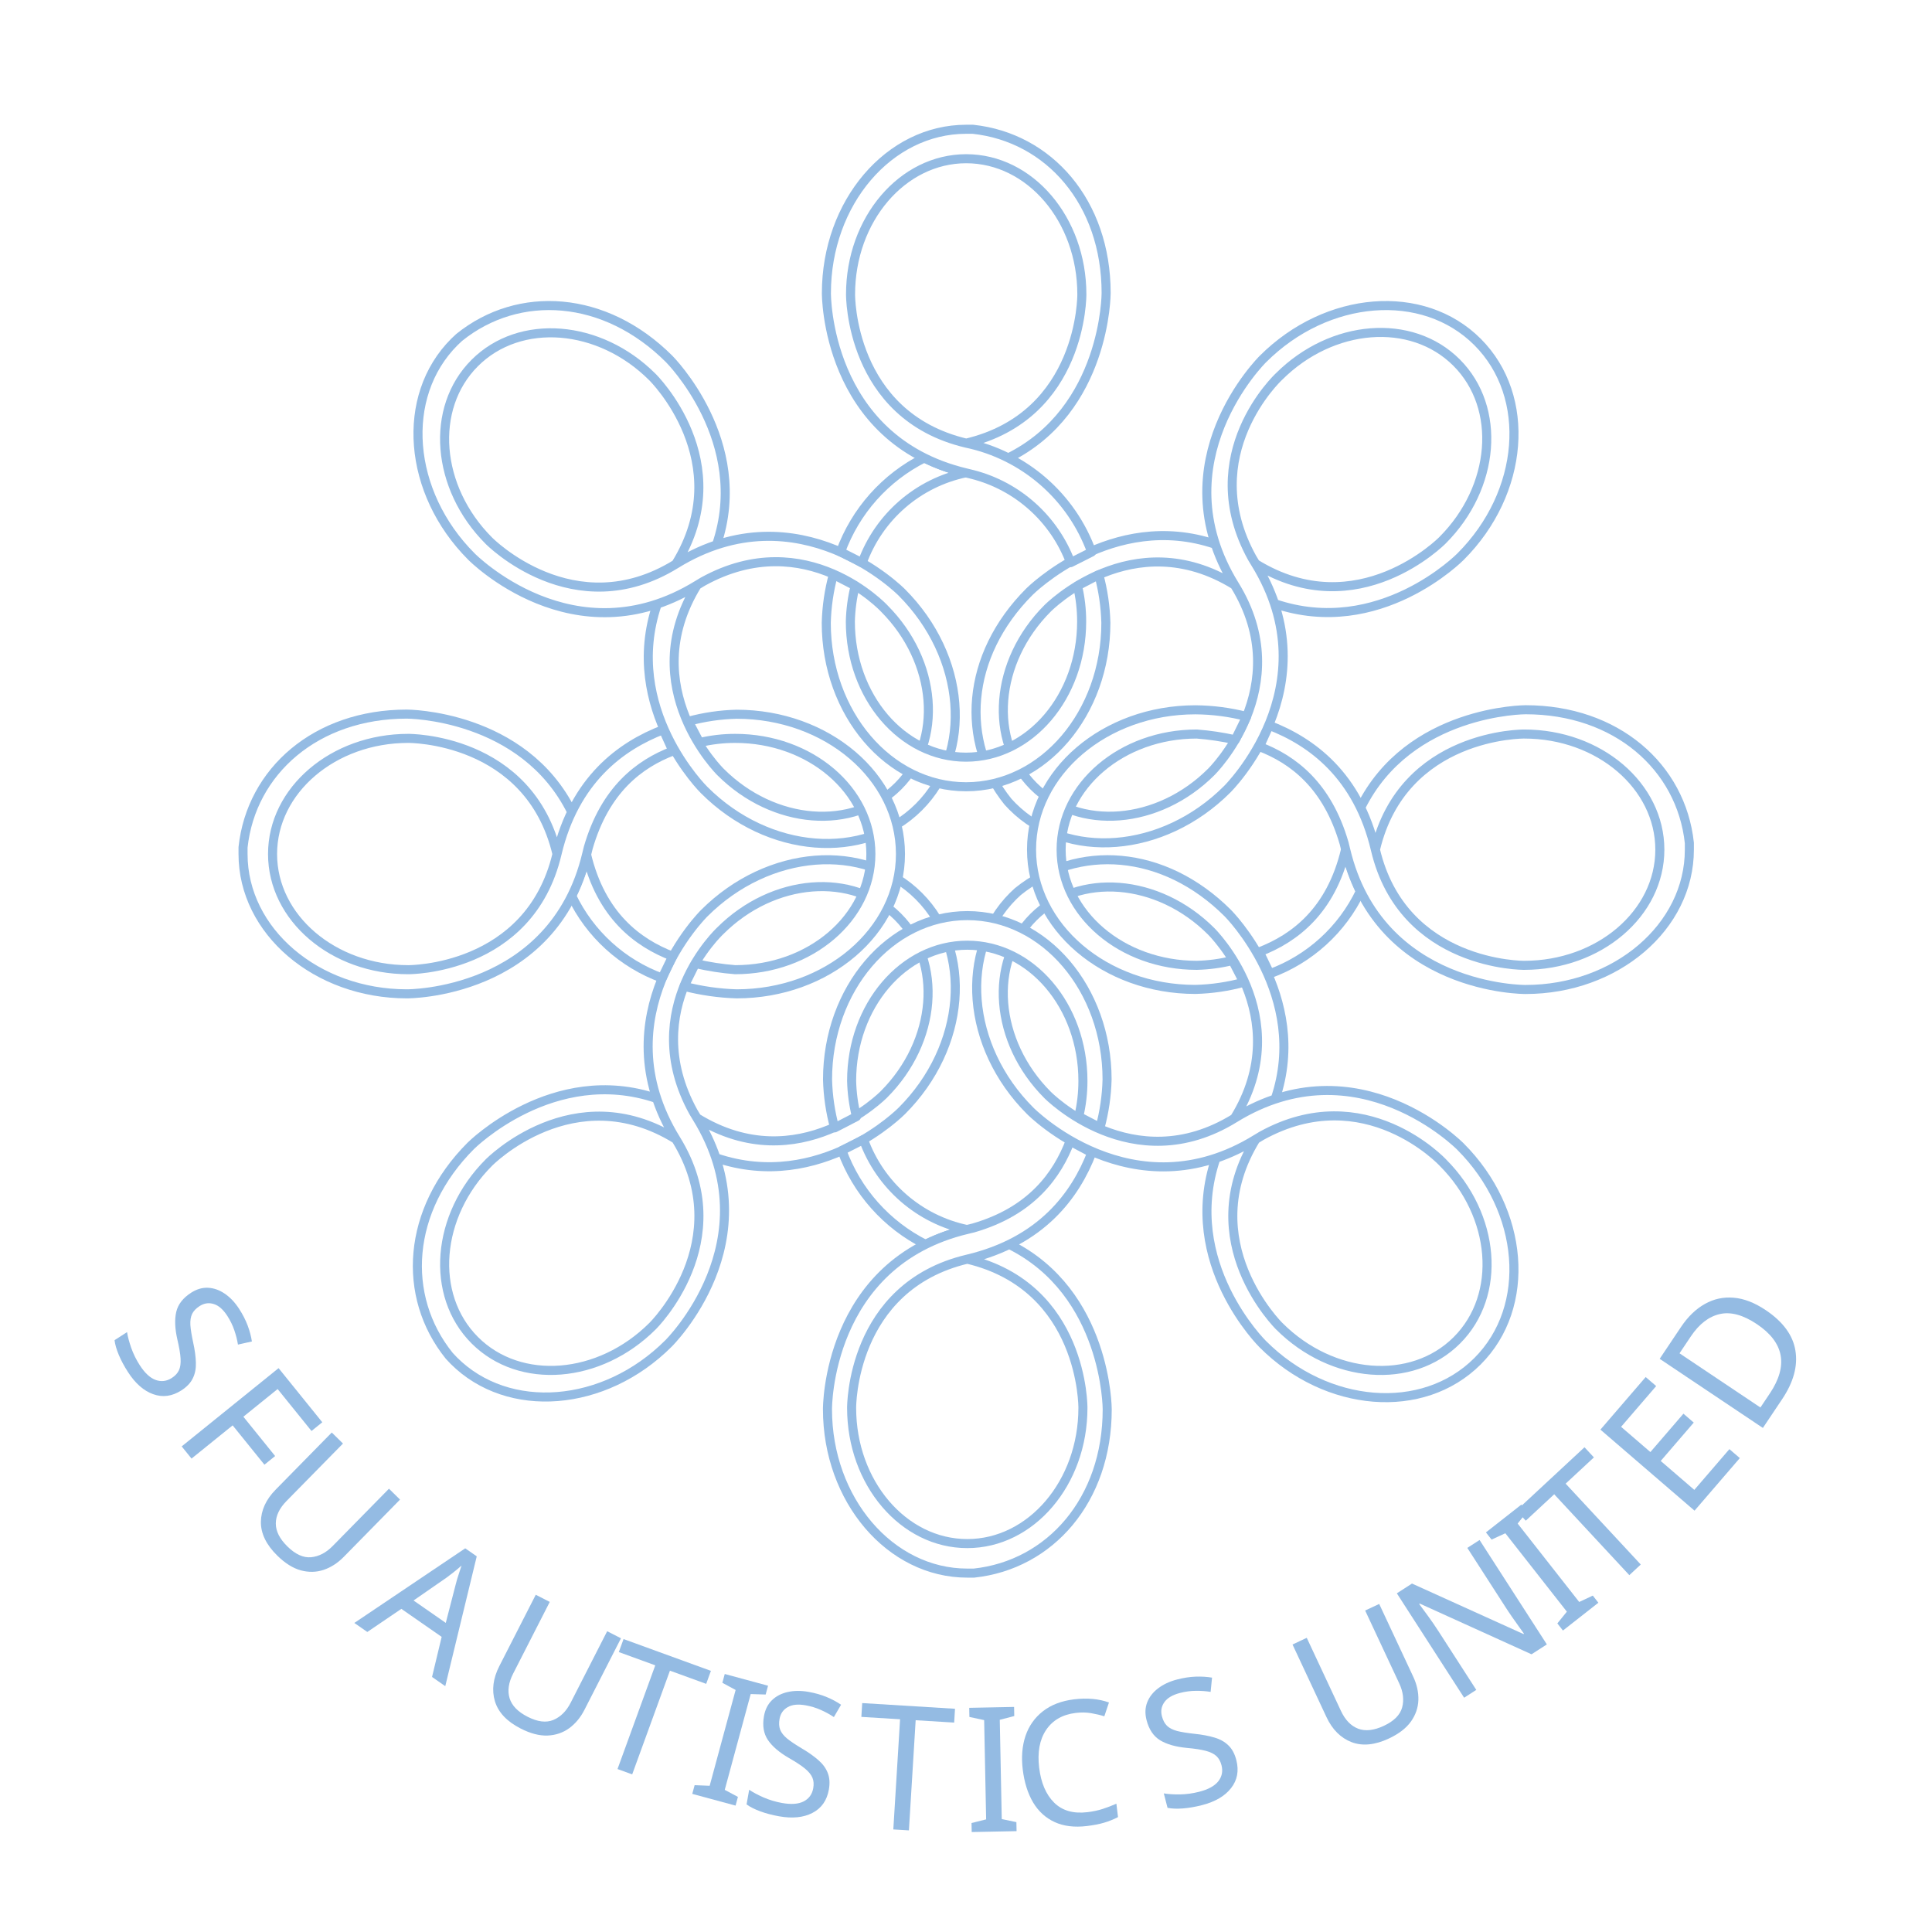
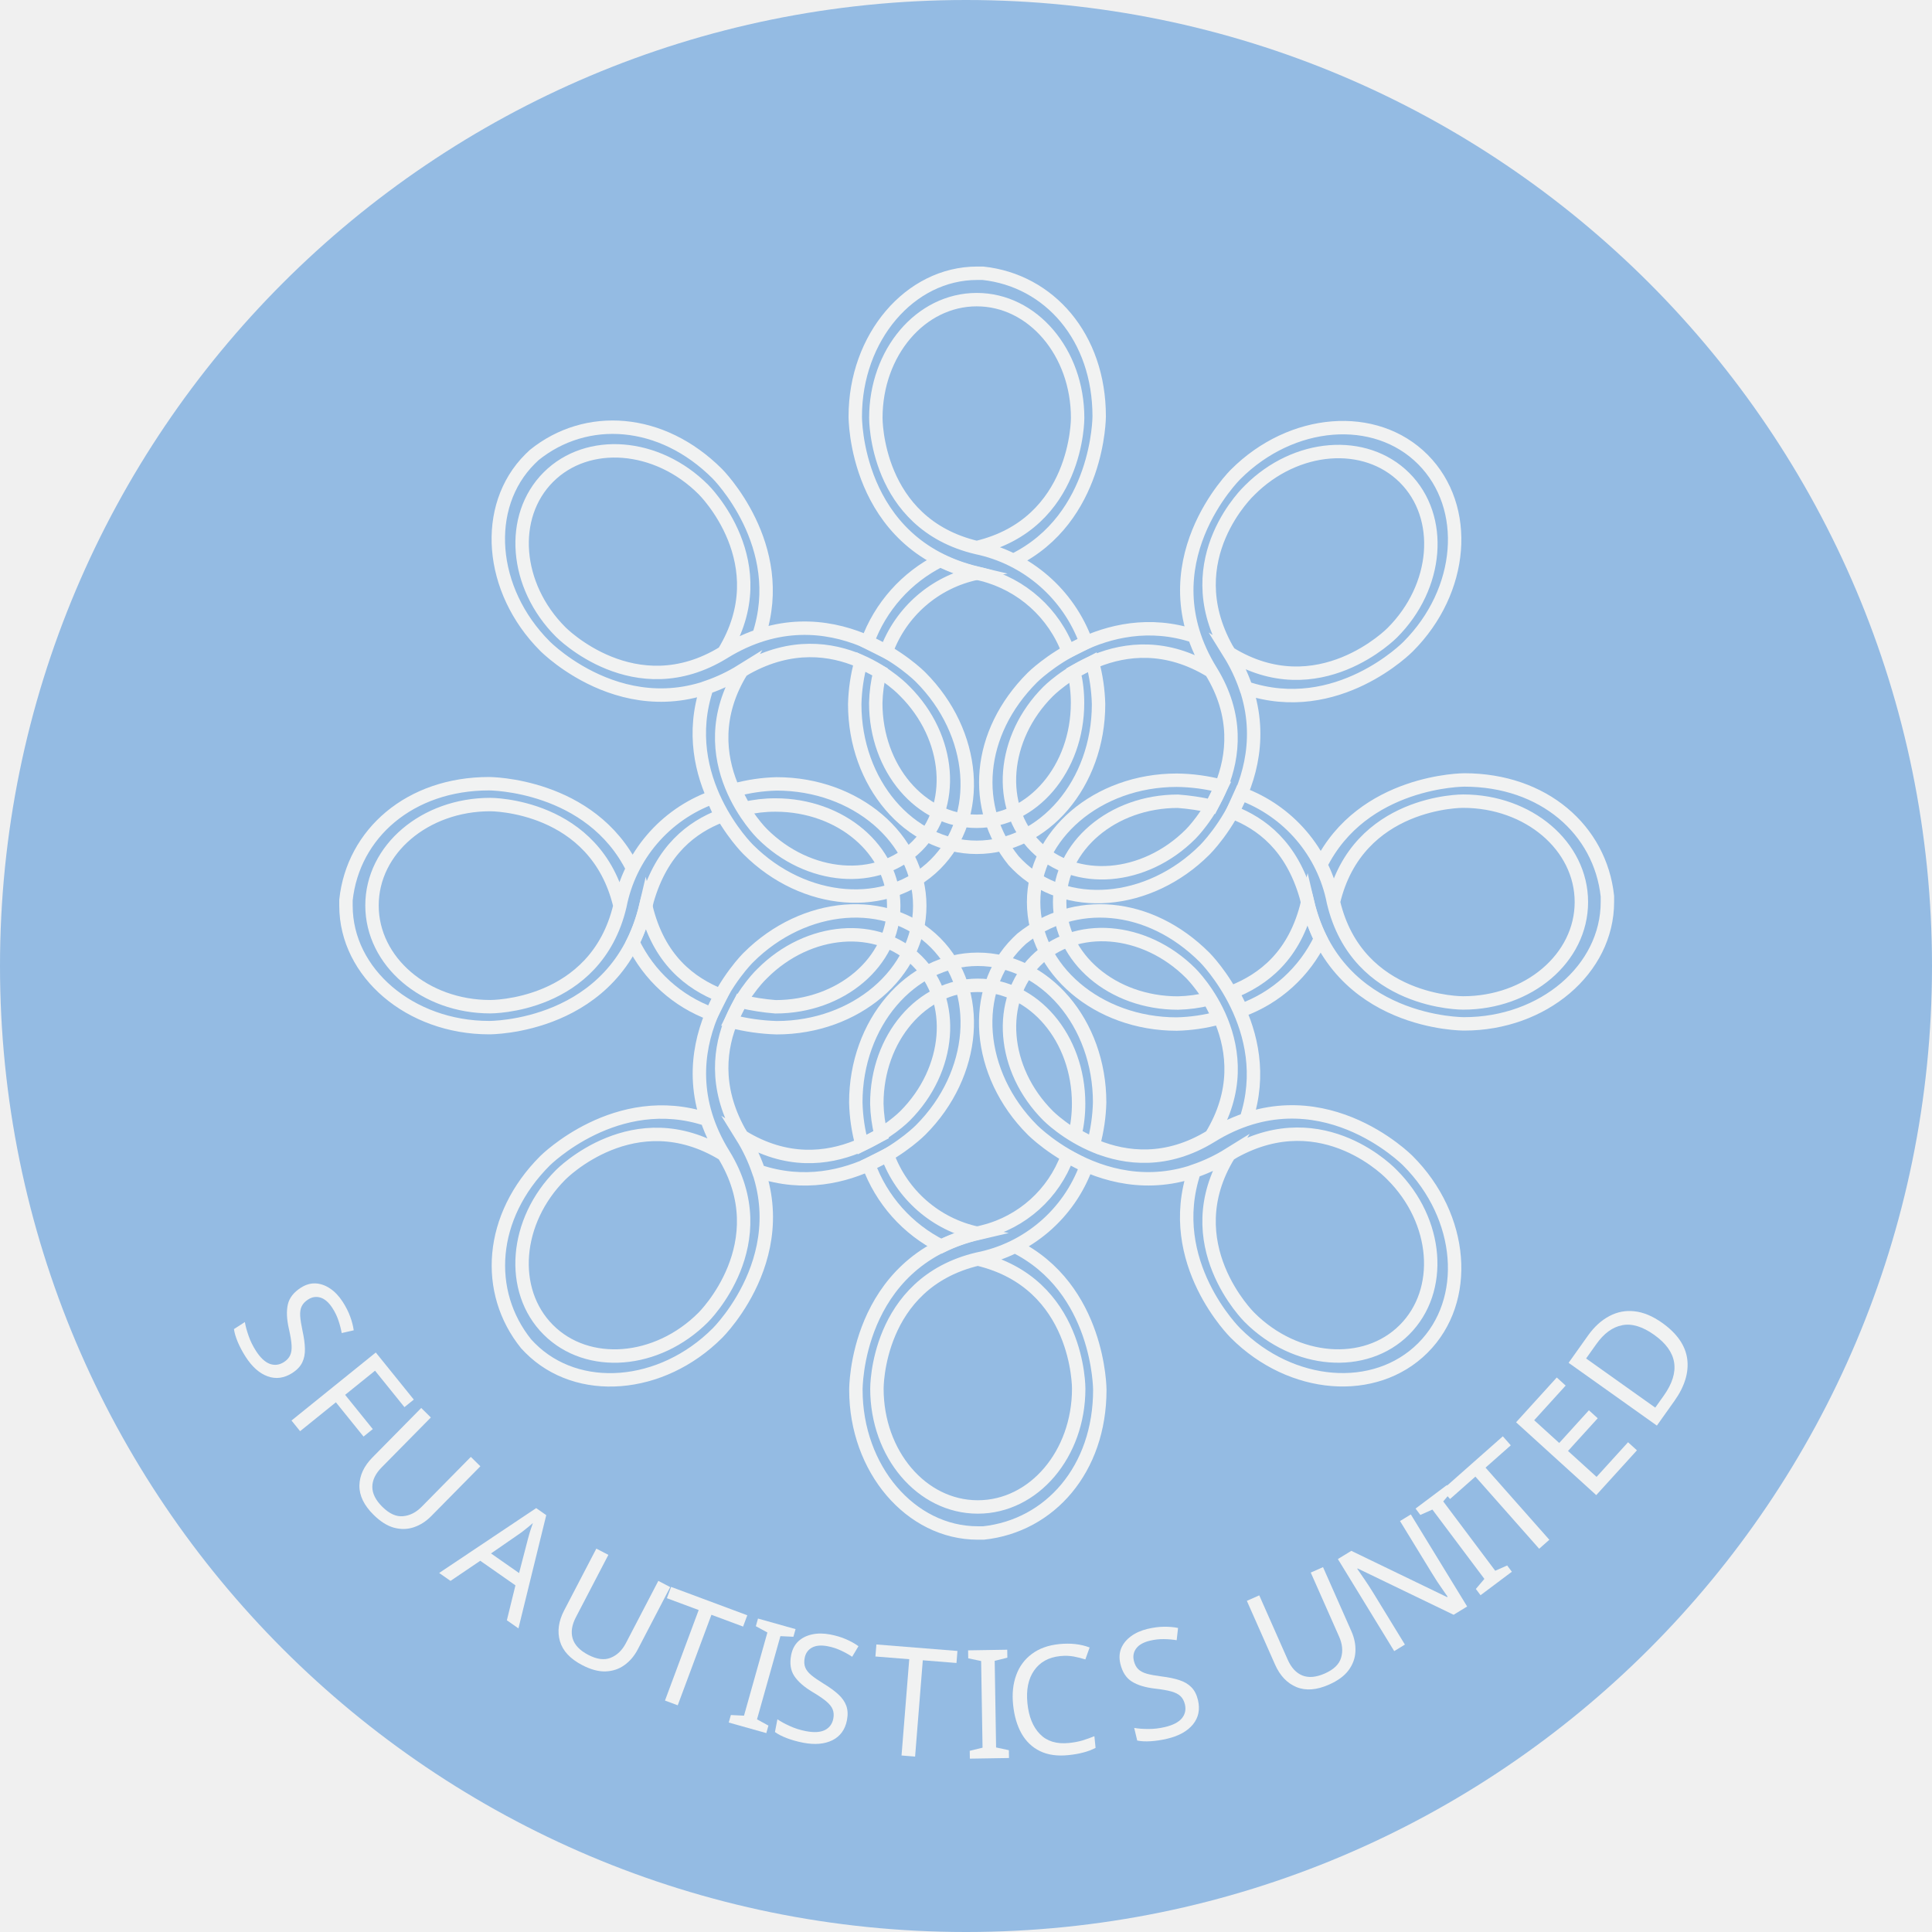
- <svg xmlns="http://www.w3.org/2000/svg" id="Layer_1" data-name="Layer 1" viewBox="0 0 288 288">
+ <svg xmlns="http://www.w3.org/2000/svg" id="Layer_1" data-name="Layer 1" viewBox="0 0 216 216">
  <defs>
-     <style>.cls-1,.cls-2{fill:#fff;}.cls-2{stroke:#94bbe3;stroke-linejoin:round;stroke-width:1.35px;}.cls-3,.cls-4{font-size:25.92px;fill:#94bbe3;}.cls-3{font-family:WoodfordBourne-Thin, Woodford Bourne;}.cls-4{font-family:WoodfordBourne-Regular, Woodford Bourne;}</style>
+     <style>.cls-1{fill:#94bbe3;}.cls-2{fill:none;stroke:#f1f2f2;stroke-miterlimit:10;stroke-width:1.5px;}.cls-3,.cls-4{font-size:16.95px;fill:#f1f2f2;}.cls-3{font-family:WoodfordBourne-Thin, Woodford Bourne;}.cls-4{font-family:WoodfordBourne-Regular, Woodford Bourne;}</style>
  </defs>
-   <rect class="cls-1" width="288" height="288" />
-   <path class="cls-2" d="M227.72,396.07c9.39-15.22-3.49-27.87-3.49-27.87-7.9-7.9-19.75-8.84-26.49-2.1s-5.79,18.59,2.1,26.49c0,0,12.65,12.88,27.87,3.49h0c18.4-11.35,33.69,4.22,33.69,4.22,9.54,9.54,10.68,23.87,2.54,32s-22.47,7-32-2.54c0,0-12.32-12.1-7-27.72h0a29,29,0,0,0,5.94-2.82c-9.37,15.21,3.5,27.85,3.5,27.85,7.9,7.9,19.75,8.84,26.49,2.1s5.79-18.59-2.1-26.49c0,0-11.61-12.49-27-4l-.83.5c-18.4,11.35-33.69-4.22-33.69-4.22-9.54-9.54-10.68-23.87-2.54-32l.71-.67c8.89-7.17,21.76-6.33,31.3,3.21,0,0,12.3,12.3,7.06,27.72" transform="translate(-126.97 -311.99)" />
-   <path class="cls-2" d="M311,478.68c9.39-15.22-3.49-27.87-3.49-27.87-7.9-7.9-19.75-8.84-26.49-2.1s-5.79,18.59,2.1,26.49c0,0,12.65,12.88,27.87,3.49h0c18.4-11.35,33.69,4.22,33.69,4.22,9.54,9.54,10.68,23.87,2.54,32s-22.47,7-32-2.54c0,0-12.32-12.1-7-27.72h0a29,29,0,0,0,5.94-2.82c-9.37,15.21,3.5,27.85,3.5,27.85,7.9,7.9,19.75,8.84,26.49,2.1s5.79-18.59-2.1-26.49c0,0-11.61-12.49-27-4l-.83.5c-18.4,11.35-33.69-4.22-33.69-4.22-9.54-9.54-10.68-23.87-2.54-32l.71-.67c8.89-7.17,21.76-6.33,31.3,3.21,0,0,12.3,12.3,7.06,27.72" transform="translate(-126.97 -311.99)" />
-   <path class="cls-2" d="M311,399.19c-15.22-9.39-27.87,3.49-27.87,3.49-7.9,7.9-8.84,19.75-2.1,26.49s18.59,5.79,26.49-2.1c0,0,12.88-12.65,3.49-27.87h0c-11.35-18.4,4.22-33.69,4.22-33.69,9.54-9.54,23.87-10.68,32-2.54s7,22.47-2.54,32c0,0-12.1,12.32-27.72,7h0a29,29,0,0,0-2.82-5.94c15.21,9.37,27.85-3.5,27.85-3.5,7.9-7.9,8.84-19.75,2.1-26.49s-18.59-5.79-26.49,2.1c0,0-12.49,11.61-4,27l.5.83c11.35,18.4-4.22,33.69-4.22,33.69-9.54,9.54-23.87,10.68-32,2.54l-.67-.71c-7.17-8.89-6.33-21.76,3.21-31.3,0,0,12.3-12.3,27.72-7.06" transform="translate(-126.97 -311.99)" />
-   <path class="cls-2" d="M227.72,481.8c-15.22-9.39-27.87,3.49-27.87,3.49-7.9,7.9-8.84,19.75-2.1,26.49s18.59,5.79,26.49-2.1c0,0,12.88-12.65,3.49-27.87h0c-11.35-18.4,4.22-33.69,4.22-33.69,9.54-9.54,23.87-10.68,32-2.54s7,22.47-2.54,32c0,0-12.1,12.32-27.72,7h0a29,29,0,0,0-2.82-5.94c15.21,9.37,27.85-3.5,27.85-3.5,7.9-7.9,8.84-19.75,2.1-26.49s-18.59-5.79-26.49,2.1c0,0-12.49,11.61-4,27l.5.83c11.35,18.4-4.22,33.69-4.22,33.69-9.54,9.54-23.87,10.68-32,2.54l-.67-.71c-7.17-8.89-6.33-21.76,3.21-31.3,0,0,12.3-12.3,27.72-7.06" transform="translate(-126.97 -311.99)" />
-   <path class="cls-2" d="M252.27,394.26a25.33,25.33,0,0,1,12.47-14h0a29,29,0,0,0,6.2,2.21,21,21,0,0,0-15.45,13.42Z" transform="translate(-126.97 -311.99)" />
-   <path class="cls-2" d="M287.59,399.32a22.82,22.82,0,0,1,.62,5.32c0,11.17-7.72,20.22-17.24,20.22s-17.24-9.05-17.24-20.22a24.46,24.46,0,0,1,.72-5.33l-3.25-1.68a30.24,30.24,0,0,0-1.06,7.21c0,13.49,9.33,24.43,20.84,24.43s20.84-10.94,20.84-24.43a30.21,30.21,0,0,0-1.05-7.18Z" transform="translate(-126.97 -311.99)" />
-   <path class="cls-2" d="M271,378.05c17.41-4.12,17.24-22.18,17.24-22.18,0-11.17-7.72-20.22-17.24-20.22s-17.24,9.05-17.24,20.22c0,0-.16,18.06,17.24,22.18h0a25.42,25.42,0,0,1,18.7,16.23l-3.13,1.58a21.24,21.24,0,0,0-14.63-13.14l-.94-.23c-21-5-20.84-26.8-20.84-26.8,0-13.49,9.33-24.43,20.84-24.43l1,0c11.36,1.22,19.86,10.91,19.86,24.41,0,0,0,17.39-14.6,24.59" transform="translate(-126.97 -311.99)" />
-   <path class="cls-2" d="M252.47,483.49a25.33,25.33,0,0,0,12.47,14h0a29,29,0,0,1,6.2-2.21,21,21,0,0,1-15.45-13.42Z" transform="translate(-126.97 -311.99)" />
-   <path class="cls-2" d="M287.78,478.43a22.82,22.82,0,0,0,.62-5.32c0-11.17-7.72-20.22-17.24-20.22s-17.24,9.05-17.24,20.22a24.46,24.46,0,0,0,.72,5.33l-3.25,1.68a30.24,30.24,0,0,1-1.06-7.21c0-13.49,9.33-24.43,20.84-24.43S292,459.41,292,472.9a30.21,30.21,0,0,1-1.05,7.18Z" transform="translate(-126.97 -311.99)" />
-   <path class="cls-2" d="M271.16,499.69c17.41,4.12,17.24,22.18,17.24,22.18,0,11.17-7.72,20.22-17.24,20.22s-17.24-9.05-17.24-20.22c0,0-.16-18.06,17.24-22.18h0c11.08-2.62,16.12-9.55,18.56-15.87l-3.23-1.72c-1.91,5-5.73,10.42-14.39,12.93l-.94.23c-21,5-20.84,26.8-20.84,26.8,0,13.49,9.33,24.43,20.84,24.43l1,0c11.36-1.22,19.86-10.91,19.86-24.41,0,0,0-17.39-14.6-24.59" transform="translate(-126.97 -311.99)" />
-   <path class="cls-2" d="M225.67,457.79a24.1,24.1,0,0,1-13.49-12.27h0a29,29,0,0,0,2.21-6.2c2.17,9.15,7.63,13.21,12.85,15.22Z" transform="translate(-126.97 -311.99)" />
-   <path class="cls-2" d="M231.25,422.68a22.82,22.82,0,0,1,5.32-.62c11.17,0,20.22,7.72,20.22,17.24s-9.05,17.24-20.22,17.24a39.6,39.6,0,0,1-5.94-.92l-1.68,3.4a35.48,35.48,0,0,0,7.82,1.12c13.49,0,24.43-9.33,24.43-20.84s-10.94-20.84-24.43-20.84a30.21,30.21,0,0,0-7.18,1.05Z" transform="translate(-126.97 -311.99)" />
-   <path class="cls-2" d="M210,439.3c-4.12-17.41-22.18-17.24-22.18-17.24-11.17,0-20.22,7.72-20.22,17.24s9.05,17.24,20.22,17.24c0,0,18.06.16,22.18-17.24h0c2.62-11.08,9.52-16.11,15.84-18.54l1.44,3.18c-5,1.91-10.12,5.76-12.62,14.42l-.23.94c-5,21-26.8,20.84-26.8,20.84-13.49,0-24.43-9.33-24.43-20.84l0-1c1.22-11.36,10.91-19.86,24.41-19.86,0,0,17.39,0,24.59,14.6" transform="translate(-126.97 -311.99)" />
-   <path class="cls-2" d="M316.26,457.14a24.1,24.1,0,0,0,13.49-12.27h0a29,29,0,0,1-2.21-6.2c-2.17,9.15-7.63,13.21-12.85,15.22Z" transform="translate(-126.97 -311.99)" />
-   <path class="cls-2" d="M311.11,422.27a40.11,40.11,0,0,0-5.74-.86c-11.17,0-20.22,7.72-20.22,17.24s9.05,17.24,20.22,17.24a24.46,24.46,0,0,0,5.33-.72l1.68,3.25a30.24,30.24,0,0,1-7.21,1.06c-13.49,0-24.43-9.33-24.43-20.84s10.94-20.84,24.43-20.84a31.48,31.48,0,0,1,7.64,1Z" transform="translate(-126.97 -311.99)" />
-   <path class="cls-2" d="M332,438.65c4.12-17.41,22.18-17.24,22.18-17.24,11.17,0,20.22,7.72,20.22,17.24s-9.05,17.24-20.22,17.24c0,0-18.06.16-22.18-17.24h0c-2.62-11.08-9.52-16.11-15.84-18.54l-1.44,3.18c5,1.91,10.12,5.76,12.62,14.42l.23.94c5,21,26.8,20.84,26.8,20.84,13.49,0,24.43-9.33,24.43-20.84l0-1c-1.22-11.36-10.91-19.86-24.41-19.86,0,0-17.39,0-24.59,14.6" transform="translate(-126.97 -311.99)" />
-   <text x="-126.97" y="-311.99" />
-   <text class="cls-3" transform="translate(15.83 199) rotate(57.21)">S</text>
-   <text class="cls-3" transform="matrix(0.63, 0.78, -0.78, 0.63, 25.5, 213.65)">F</text>
-   <text class="cls-3" transform="translate(34.82 225.12) rotate(44.49)">U</text>
-   <text class="cls-3" transform="translate(47.89 237.53) rotate(39.75)"> </text>
-   <text class="cls-4" transform="matrix(0.82, 0.57, -0.57, 0.82, 52.82, 241.93)">A</text>
-   <text class="cls-4" transform="translate(69.37 253.16) rotate(27.05)">U</text>
-   <text class="cls-4" transform="translate(86.37 261.64) rotate(20)">T</text>
-   <text class="cls-4" transform="translate(102.2 267.14) rotate(15.16)">I</text>
-   <text class="cls-4" transform="translate(109.87 269.36) rotate(10.16)">S</text>
-   <text class="cls-4" transform="translate(127.13 272.34) rotate(3.51)">T</text>
-   <text class="cls-4" transform="matrix(1, -0.02, 0.02, 1, 143.82, 273.12)">I</text>
-   <text class="cls-4" transform="matrix(0.99, -0.12, 0.12, 0.99, 152.01, 273.15)">C</text>
-   <text class="cls-4" transform="matrix(0.97, -0.25, 0.25, 0.97, 172.91, 270.43)">S</text>
-   <text class="cls-4" transform="translate(192.04 265.03) rotate(-20.09)"> </text>
-   <text class="cls-4" transform="translate(198.41 262.9) rotate(-25.07)">U</text>
-   <text class="cls-4" transform="translate(216.14 254.44) rotate(-32.8)">N</text>
-   <text class="cls-4" transform="matrix(0.79, -0.62, 0.62, 0.79, 232.17, 243.7)">I</text>
-   <text class="cls-4" transform="translate(238.45 238.92) rotate(-42.89)">T</text>
-   <text class="cls-4" transform="translate(250.96 227.1) rotate(-49.27)">E</text>
-   <text class="cls-4" transform="translate(261.39 214.95) rotate(-56.19)">D</text>
+   <circle class="cls-1" cx="108" cy="108" r="108" />
+   <path class="cls-2" d="M270.1,273c6.14-10-2.28-18.23-2.28-18.23-5.16-5.16-12.92-5.78-17.32-1.38s-3.79,12.16,1.38,17.32c0,0,8.27,8.42,18.23,2.28h0c12-7.42,22,2.76,22,2.76,6.24,6.24,7,15.61,1.66,20.93s-14.69,4.58-20.93-1.66c0,0-8.06-7.91-4.61-18.13h0a19,19,0,0,0,3.88-1.84c-6.13,9.95,2.29,18.21,2.29,18.21,5.16,5.16,12.92,5.78,17.32,1.38s3.79-12.16-1.38-17.32c0,0-7.6-8.17-17.68-2.6l-.54.33c-12,7.43-22-2.76-22-2.76-6.24-6.24-7-15.61-1.66-20.93l.46-.44c5.82-4.69,14.23-4.14,20.47,2.1,0,0,8,8,4.62,18.12" transform="translate(-189.19 -200.05)" />
+   <path class="cls-2" d="M324.59,327.08c6.14-10-2.28-18.23-2.28-18.23-5.16-5.16-12.92-5.78-17.32-1.38s-3.79,12.16,1.38,17.32c0,0,8.27,8.42,18.23,2.28h0c12-7.42,22,2.76,22,2.76,6.24,6.24,7,15.61,1.66,20.93s-14.69,4.58-20.93-1.66c0,0-8.06-7.91-4.61-18.13h0a19,19,0,0,0,3.88-1.84c-6.13,9.95,2.29,18.21,2.29,18.21,5.16,5.16,12.92,5.78,17.32,1.38s3.79-12.16-1.38-17.32c0,0-7.6-8.17-17.68-2.6l-.54.33c-12,7.43-22-2.76-22-2.76-6.24-6.24-7-15.61-1.66-20.93l.46-.44c5.82-4.69,14.23-4.14,20.47,2.1,0,0,8,8,4.62,18.12" transform="translate(-189.19 -200.05)" />
+   <path class="cls-2" d="M324.59,275.09c-10-6.14-18.23,2.28-18.23,2.28-5.16,5.16-5.78,12.92-1.38,17.32s12.16,3.79,17.32-1.38c0,0,8.42-8.27,2.28-18.23h0c-7.42-12,2.76-22,2.76-22,6.24-6.24,15.61-7,20.93-1.66s4.58,14.69-1.66,20.93c0,0-7.91,8.06-18.13,4.61h0a19,19,0,0,0-1.84-3.88c9.95,6.13,18.21-2.29,18.21-2.29,5.16-5.16,5.78-12.92,1.38-17.32s-12.16-3.79-17.32,1.38c0,0-8.17,7.6-2.6,17.68l.33.54c7.43,12-2.76,22-2.76,22-6.24,6.24-15.61,7-20.93,1.66l-.44-.46c-4.69-5.82-4.14-14.23,2.1-20.47,0,0,8-8,18.12-4.62" transform="translate(-189.19 -200.05)" />
+   <path class="cls-2" d="M270.1,329.12c-10-6.14-18.23,2.28-18.23,2.28-5.16,5.16-5.78,12.92-1.38,17.32s12.16,3.79,17.32-1.38c0,0,8.42-8.27,2.28-18.23h0c-7.42-12,2.76-22,2.76-22,6.24-6.24,15.61-7,20.93-1.66s4.58,14.69-1.66,20.93c0,0-7.91,8.06-18.13,4.61h0a19,19,0,0,0-1.84-3.88c9.95,6.13,18.21-2.29,18.21-2.29,5.16-5.16,5.78-12.92,1.38-17.32s-12.16-3.79-17.32,1.38c0,0-8.17,7.6-2.6,17.68l.33.54c7.43,12-2.76,22-2.76,22-6.24,6.24-15.61,7-20.93,1.66l-.44-.46c-4.69-5.82-4.14-14.23,2.1-20.47,0,0,8-8,18.12-4.62" transform="translate(-189.19 -200.05)" />
+   <path class="cls-2" d="M286.16,271.86a16.56,16.56,0,0,1,8.16-9.16h0a19,19,0,0,0,4.05,1.44,13.75,13.75,0,0,0-10.1,8.78Z" transform="translate(-189.19 -200.05)" />
+   <path class="cls-2" d="M309.26,275.17a14.93,14.93,0,0,1,.4,3.48c0,7.3-5,13.22-11.28,13.22s-11.28-5.92-11.28-13.22a16,16,0,0,1,.47-3.49l-2.13-1.1a19.77,19.77,0,0,0-.69,4.72c0,8.82,6.1,16,13.63,16s13.63-7.15,13.63-16a19.76,19.76,0,0,0-.69-4.7Z" transform="translate(-189.19 -200.05)" />
+   <path class="cls-2" d="M298.39,261.27c11.38-2.69,11.28-14.5,11.28-14.5,0-7.3-5-13.22-11.28-13.22s-11.28,5.92-11.28,13.22c0,0-.11,11.81,11.28,14.5h0a16.62,16.62,0,0,1,12.23,10.61l-2,1a13.89,13.89,0,0,0-9.57-8.6l-.61-.15c-13.76-3.26-13.63-17.53-13.63-17.53,0-8.82,6.1-16,13.63-16l.64,0c7.43.8,13,7.14,13,16,0,0,0,11.37-9.55,16.08" transform="translate(-189.19 -200.05)" />
+   <path class="cls-2" d="M286.29,330.22a16.56,16.56,0,0,0,8.16,9.16h0a19,19,0,0,1,4.05-1.44,13.75,13.75,0,0,1-10.1-8.78Z" transform="translate(-189.19 -200.05)" />
+   <path class="cls-2" d="M309.38,326.91a14.93,14.93,0,0,0,.4-3.48c0-7.3-5-13.22-11.28-13.22s-11.28,5.92-11.28,13.22a16,16,0,0,0,.47,3.49l-2.13,1.1a19.77,19.77,0,0,1-.69-4.72c0-8.82,6.1-16,13.63-16s13.63,7.15,13.63,16a19.76,19.76,0,0,1-.69,4.7Z" transform="translate(-189.19 -200.05)" />
+   <path class="cls-2" d="M298.51,340.81c11.38,2.69,11.28,14.5,11.28,14.5,0,7.3-5,13.22-11.28,13.22s-11.28-5.92-11.28-13.22c0,0-.11-11.81,11.28-14.5h0a16.24,16.24,0,0,0,12.13-10.38l-2.11-1.12a13.45,13.45,0,0,1-9.41,8.45l-.61.15c-13.76,3.26-13.63,17.53-13.63,17.53,0,8.82,6.1,16,13.63,16l.64,0c7.43-.8,13-7.14,13-16,0,0,0-11.37-9.55-16.08" transform="translate(-189.19 -200.05)" />
+   <path class="cls-2" d="M268.77,313.41a15.76,15.76,0,0,1-8.82-8h0a19,19,0,0,0,1.44-4.05c1.42,6,5,8.64,8.41,10Z" transform="translate(-189.19 -200.05)" />
+   <path class="cls-2" d="M272.41,290.45a14.93,14.93,0,0,1,3.48-.4c7.3,0,13.22,5,13.22,11.28s-5.92,11.28-13.22,11.28A25.9,25.9,0,0,1,272,312l-1.1,2.22a23.2,23.2,0,0,0,5.12.73c8.82,0,16-6.1,16-13.63s-7.15-13.63-16-13.63a19.76,19.76,0,0,0-4.7.69Z" transform="translate(-189.19 -200.05)" />
+   <path class="cls-2" d="M258.5,301.32C255.81,289.94,244,290,244,290c-7.3,0-13.22,5-13.22,11.28S236.7,312.6,244,312.6c0,0,11.81.11,14.5-11.28h0a16.2,16.2,0,0,1,10.36-12.13l.94,2.08c-3.24,1.25-6.62,3.77-8.25,9.43l-.15.61c-3.26,13.76-17.53,13.63-17.53,13.63-8.82,0-16-6.1-16-13.63l0-.64c.8-7.43,7.14-13,16-13,0,0,11.37,0,16.08,9.55" transform="translate(-189.19 -200.05)" />
+   <path class="cls-2" d="M328,313a15.76,15.76,0,0,0,8.82-8h0a19,19,0,0,1-1.44-4.05c-1.42,6-5,8.64-8.41,10Z" transform="translate(-189.19 -200.05)" />
+   <path class="cls-2" d="M324.64,290.19a26.23,26.23,0,0,0-3.76-.56c-7.3,0-13.22,5-13.22,11.28s5.92,11.28,13.22,11.28a16,16,0,0,0,3.49-.47l1.1,2.13a19.77,19.77,0,0,1-4.72.69c-8.82,0-16-6.1-16-13.63s7.15-13.63,16-13.63a20.59,20.59,0,0,1,5,.67Z" transform="translate(-189.19 -200.05)" />
+   <path class="cls-2" d="M338.27,300.9c2.69-11.38,14.5-11.28,14.5-11.28,7.3,0,13.22,5,13.22,11.28s-5.92,11.28-13.22,11.28c0,0-11.81.11-14.5-11.28h0a16.2,16.2,0,0,0-10.36-12.13l-.94,2.08c3.24,1.25,6.62,3.77,8.25,9.43l.15.61c3.26,13.76,17.53,13.63,17.53,13.63,8.82,0,16-6.1,16-13.63l0-.64c-.8-7.43-7.14-13-16-13,0,0-11.37,0-16.08,9.55" transform="translate(-189.19 -200.05)" />
+   <text class="cls-3" transform="translate(25.35 148.09) rotate(57.25)">S</text>
+   <text class="cls-3" transform="translate(31.56 157.54) rotate(51.09)">F</text>
+   <text class="cls-3" transform="matrix(0.71, 0.7, -0.7, 0.71, 37.53, 164.94)">U</text>
+   <text class="cls-3" transform="translate(45.96 173.02) rotate(40.05)"> </text>
+   <text class="cls-4" transform="translate(49.1 175.86) rotate(34.95)">A</text>
+   <text class="cls-4" transform="translate(59.72 183.17) rotate(27.51)">U</text>
+   <text class="cls-4" transform="matrix(0.94, 0.35, -0.35, 0.94, 70.63, 188.74)">T</text>
+   <text class="cls-4" transform="matrix(0.96, 0.27, -0.27, 0.96, 80.83, 192.4)">I</text>
+   <text class="cls-4" transform="translate(85.72 193.88) rotate(10.87)">S</text>
+   <text class="cls-4" transform="matrix(1, 0.08, -0.08, 1, 96.84, 195.95)">T</text>
+   <text class="cls-4" transform="translate(107.76 196.63) rotate(-0.93)">I</text>
+   <text class="cls-4" transform="translate(112.85 196.72) rotate(-5.78)">C</text>
+   <text class="cls-4" transform="translate(126.4 195.19) rotate(-13.4)">S</text>
+   <text class="cls-4" transform="translate(138.83 191.93) rotate(-18.96)"> </text>
+   <text class="cls-4" transform="translate(142.9 190.67) rotate(-23.87)">U</text>
+   <text class="cls-4" transform="matrix(0.85, -0.52, 0.52, 0.85, 154.48, 185.45)">N</text>
+   <text class="cls-4" transform="matrix(0.8, -0.6, 0.6, 0.8, 164.99, 178.75)">I</text>
+   <text class="cls-4" transform="translate(169.12 175.77) rotate(-41.48)">T</text>
+   <text class="cls-4" transform="translate(177.36 168.37) rotate(-47.75)">E</text>
+   <text class="cls-4" transform="translate(184.29 160.72) rotate(-54.58)">D</text>
</svg>
